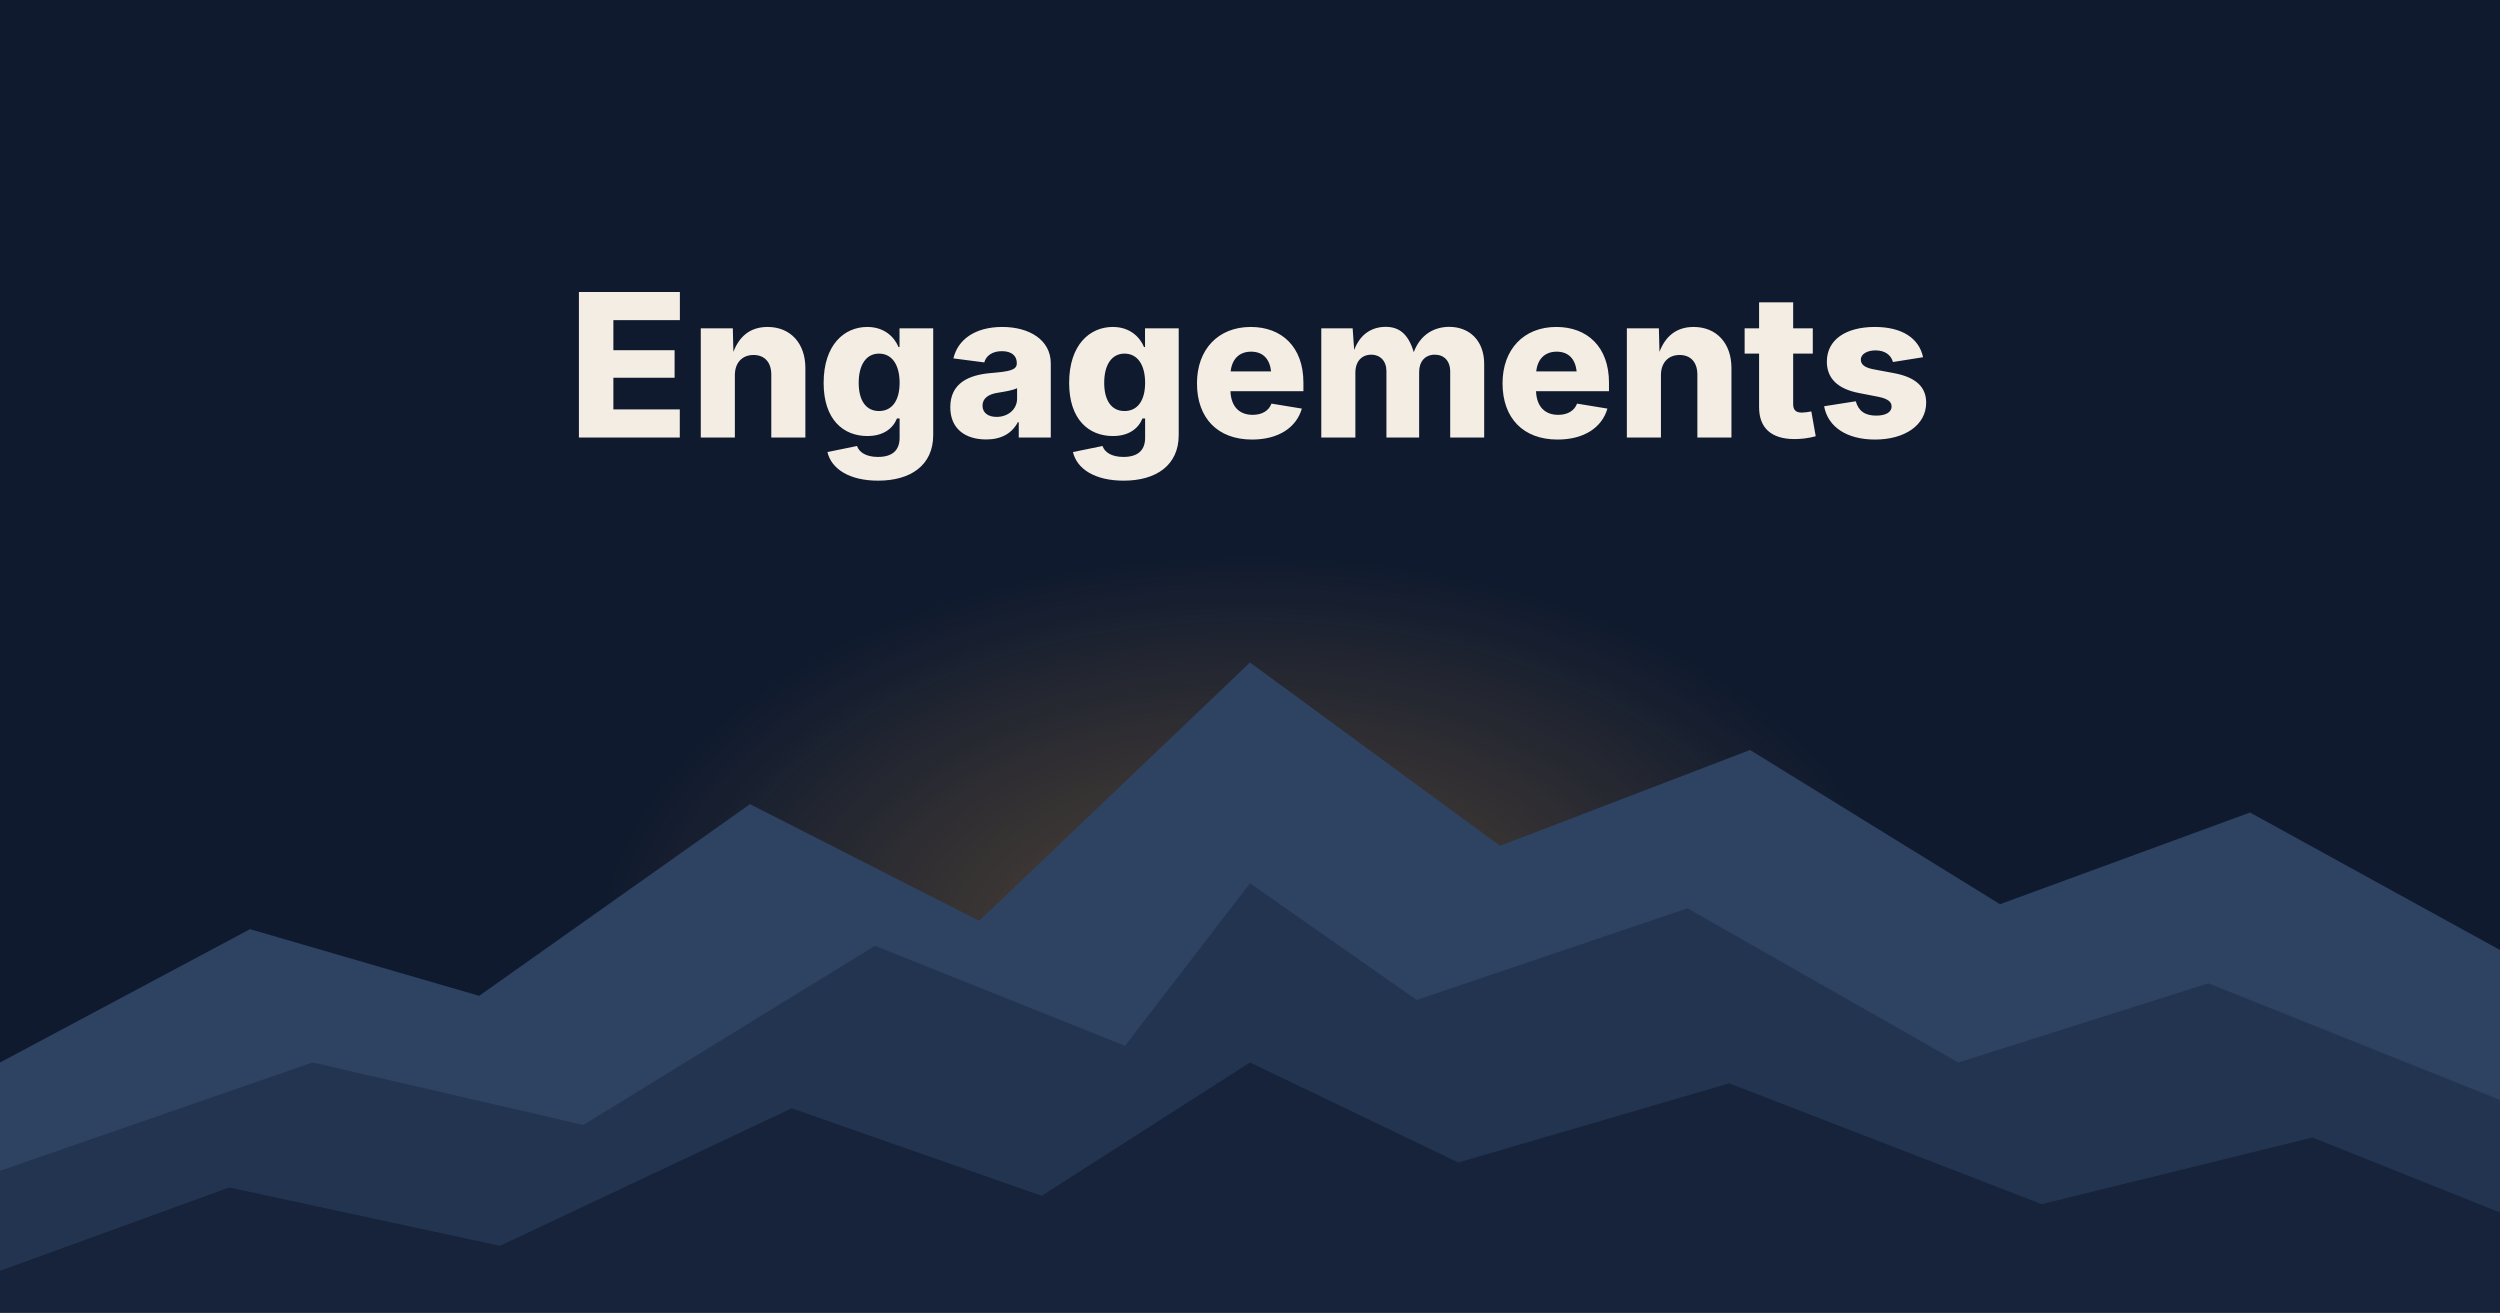
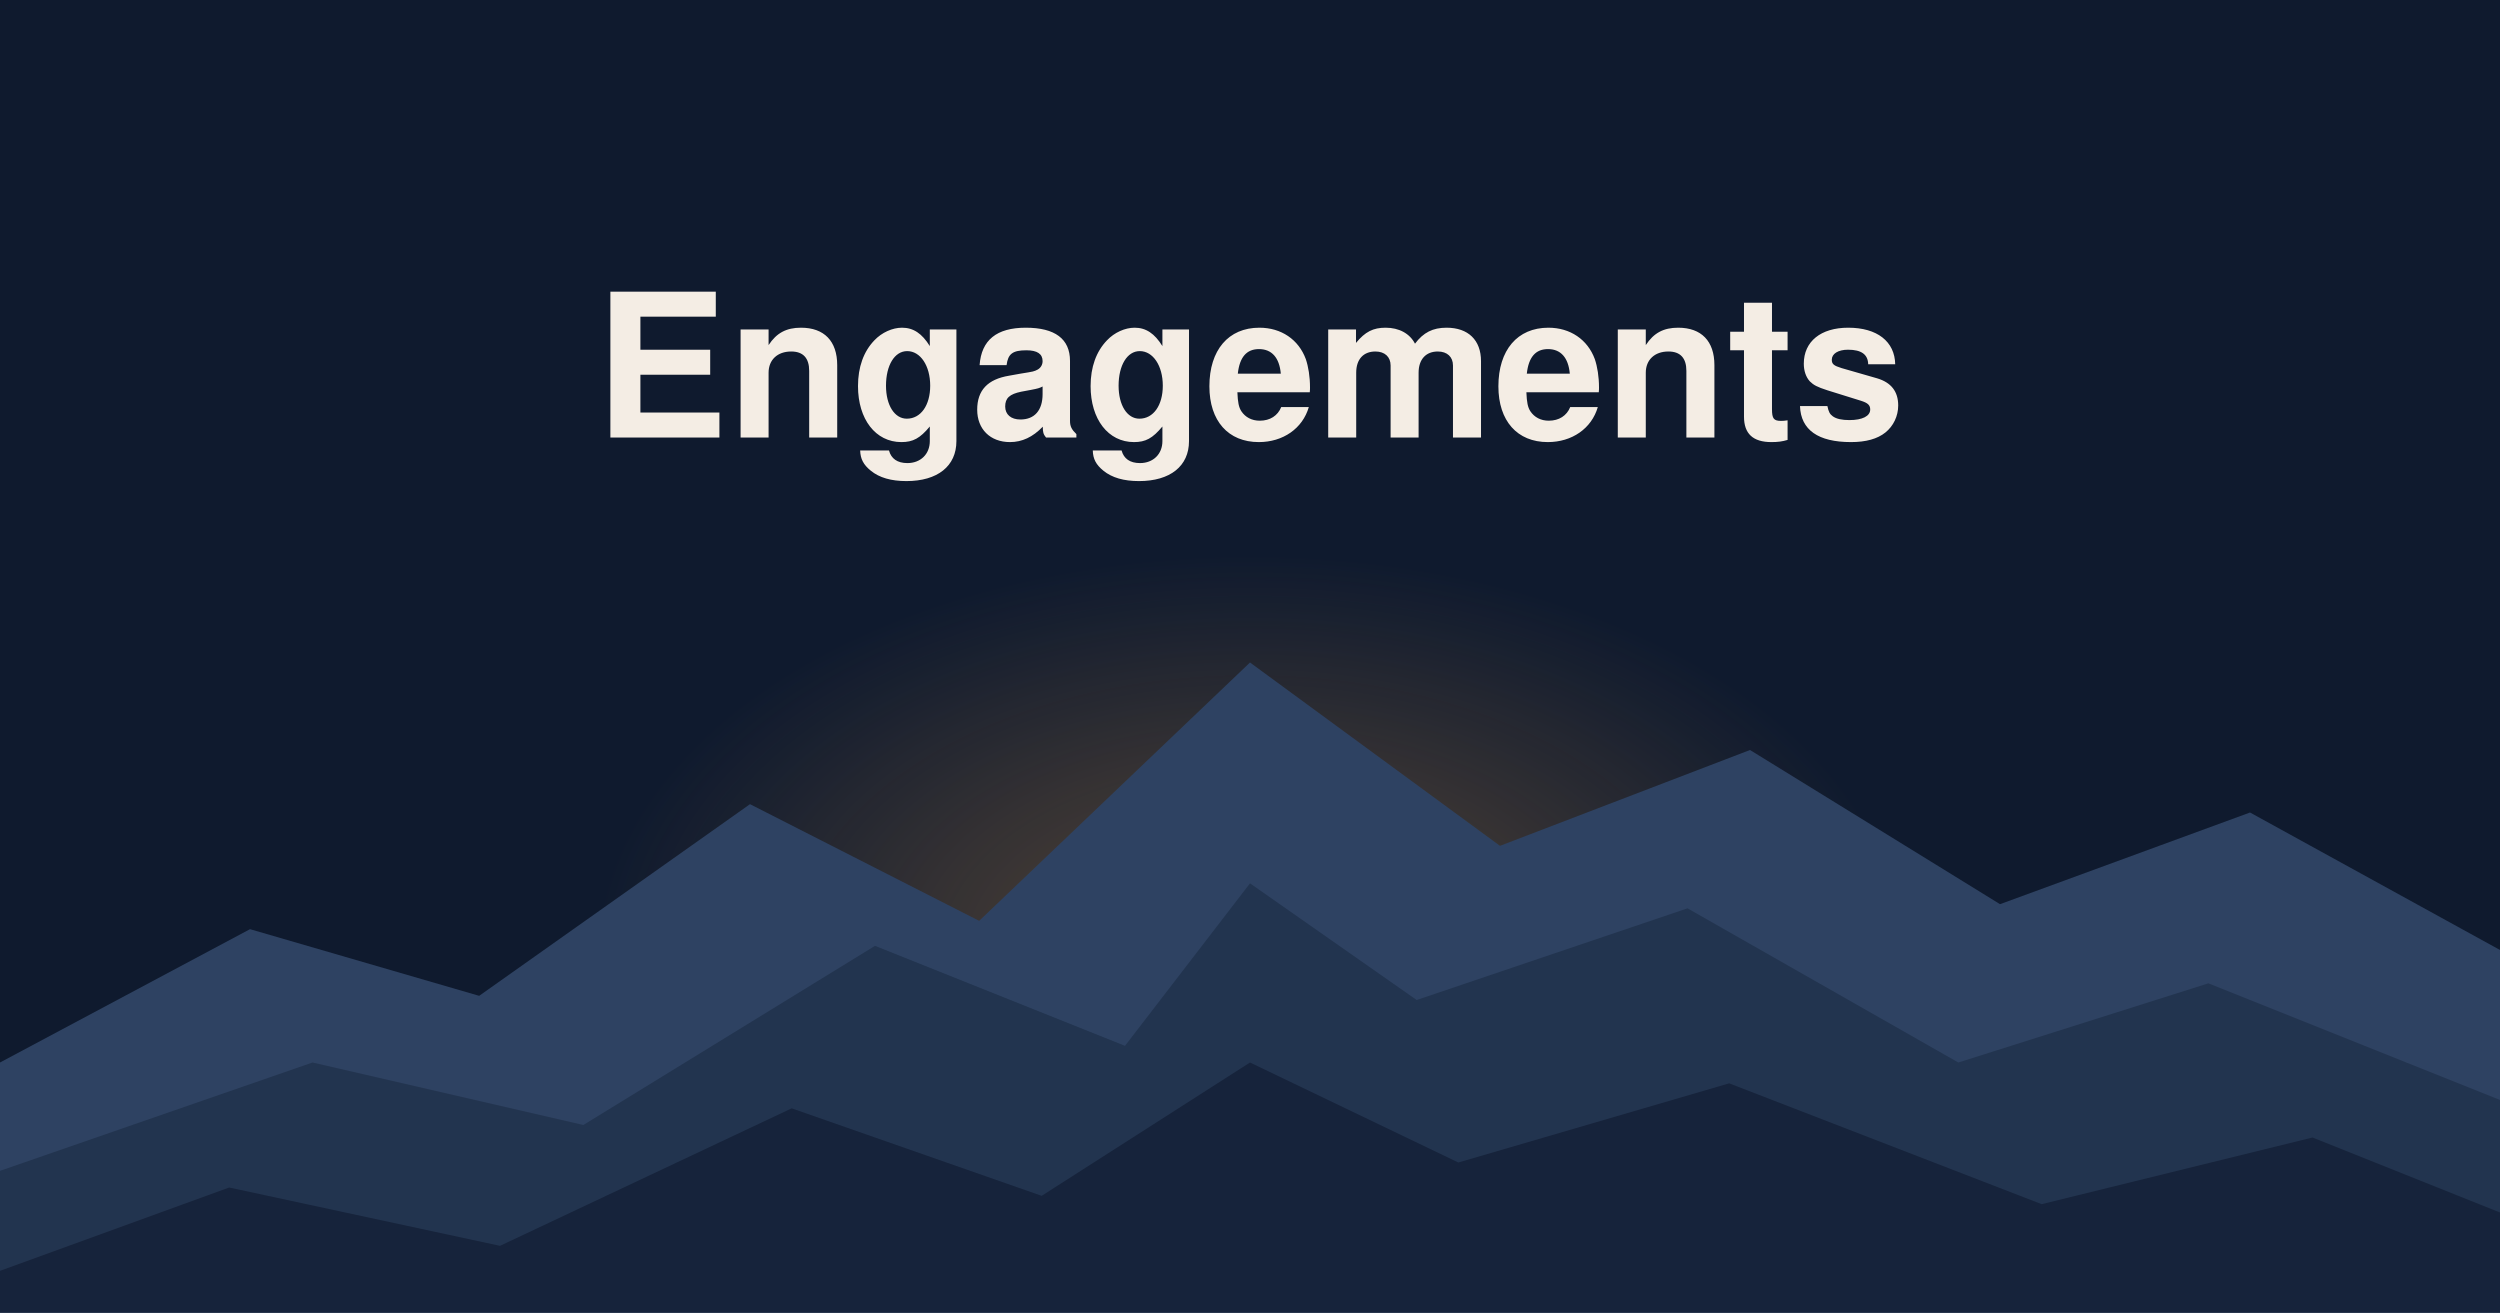
<svg xmlns="http://www.w3.org/2000/svg" width="1200" height="630" viewBox="0 0 1200 630" role="img" aria-label="Engagements">
  <defs>
    <radialGradient id="mkShareGlow" cx="50%" cy="76%" r="46%">
      <stop offset="0%" stop-color="#F6A94C" stop-opacity="0.32" />
      <stop offset="100%" stop-color="#F6A94C" stop-opacity="0" />
    </radialGradient>
  </defs>
  <rect width="1200" height="630" fill="#0F1A2E" />
  <rect x="260" y="140" width="680" height="420" fill="url(#mkShareGlow)" />
  <g transform="translate(0,210)">
    <path d="M0 300 L120 236 L230 268 L360 176 L470 232 L600 108 L720 196 L840 150 L960 224 L1080 180 L1200 246 L1200 420 L0 420 Z" fill="#2E4262" />
    <path d="M0 352 L150 300 L280 330 L420 244 L540 292 L600 214 L680 270 L810 226 L940 300 L1060 262 L1200 318 L1200 420 L0 420 Z" fill="#22344F" />
    <path d="M0 400 L110 360 L240 388 L380 322 L500 364 L600 300 L700 348 L830 310 L980 368 L1110 336 L1200 372 L1200 420 L0 420 Z" fill="#16233B" />
  </g>
-   <text x="600" y="210" text-anchor="middle" font-family="Archivo Expanded, Archivo, system-ui, -apple-system, Segoe UI, sans-serif" font-size="96" font-weight="800" fill="#F4EDE4">Engagements</text>
+   <text x="600" y="210" text-anchor="middle" font-family="system-ui, -apple-system, 'Segoe UI', Helvetica, Arial, sans-serif" font-size="96" font-weight="800" fill="#F4EDE4">Engagements</text>
</svg>
